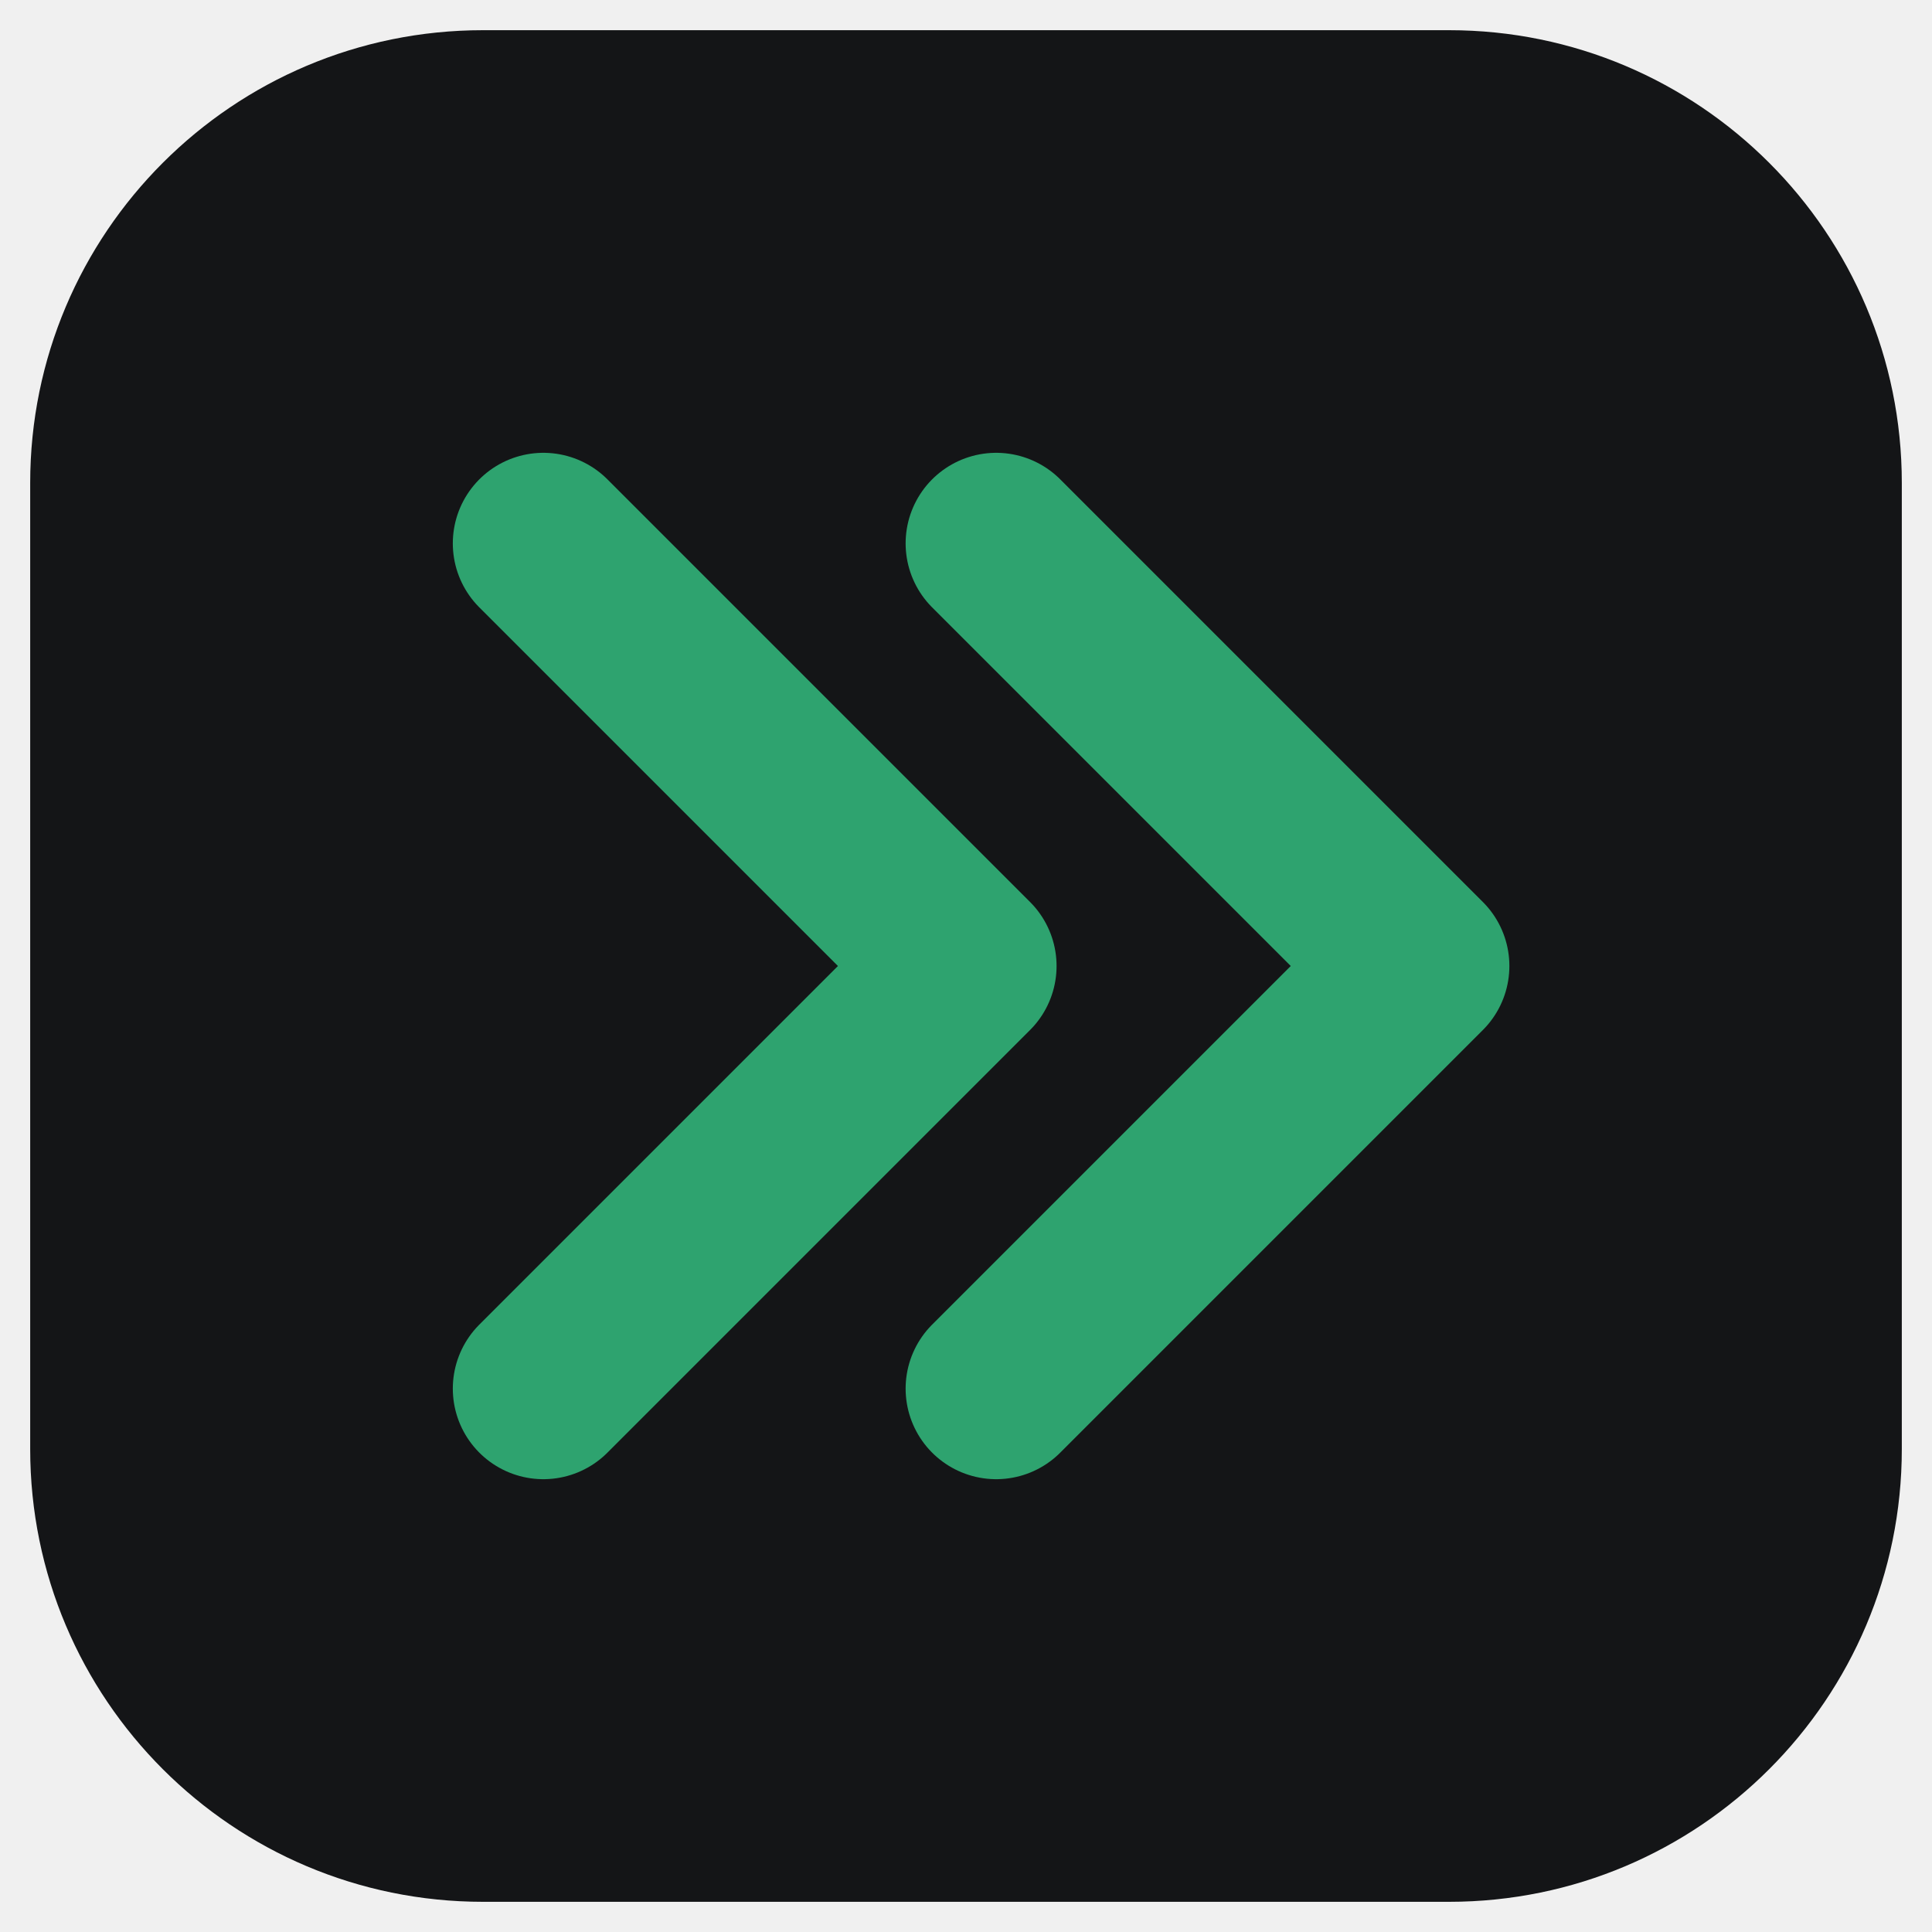
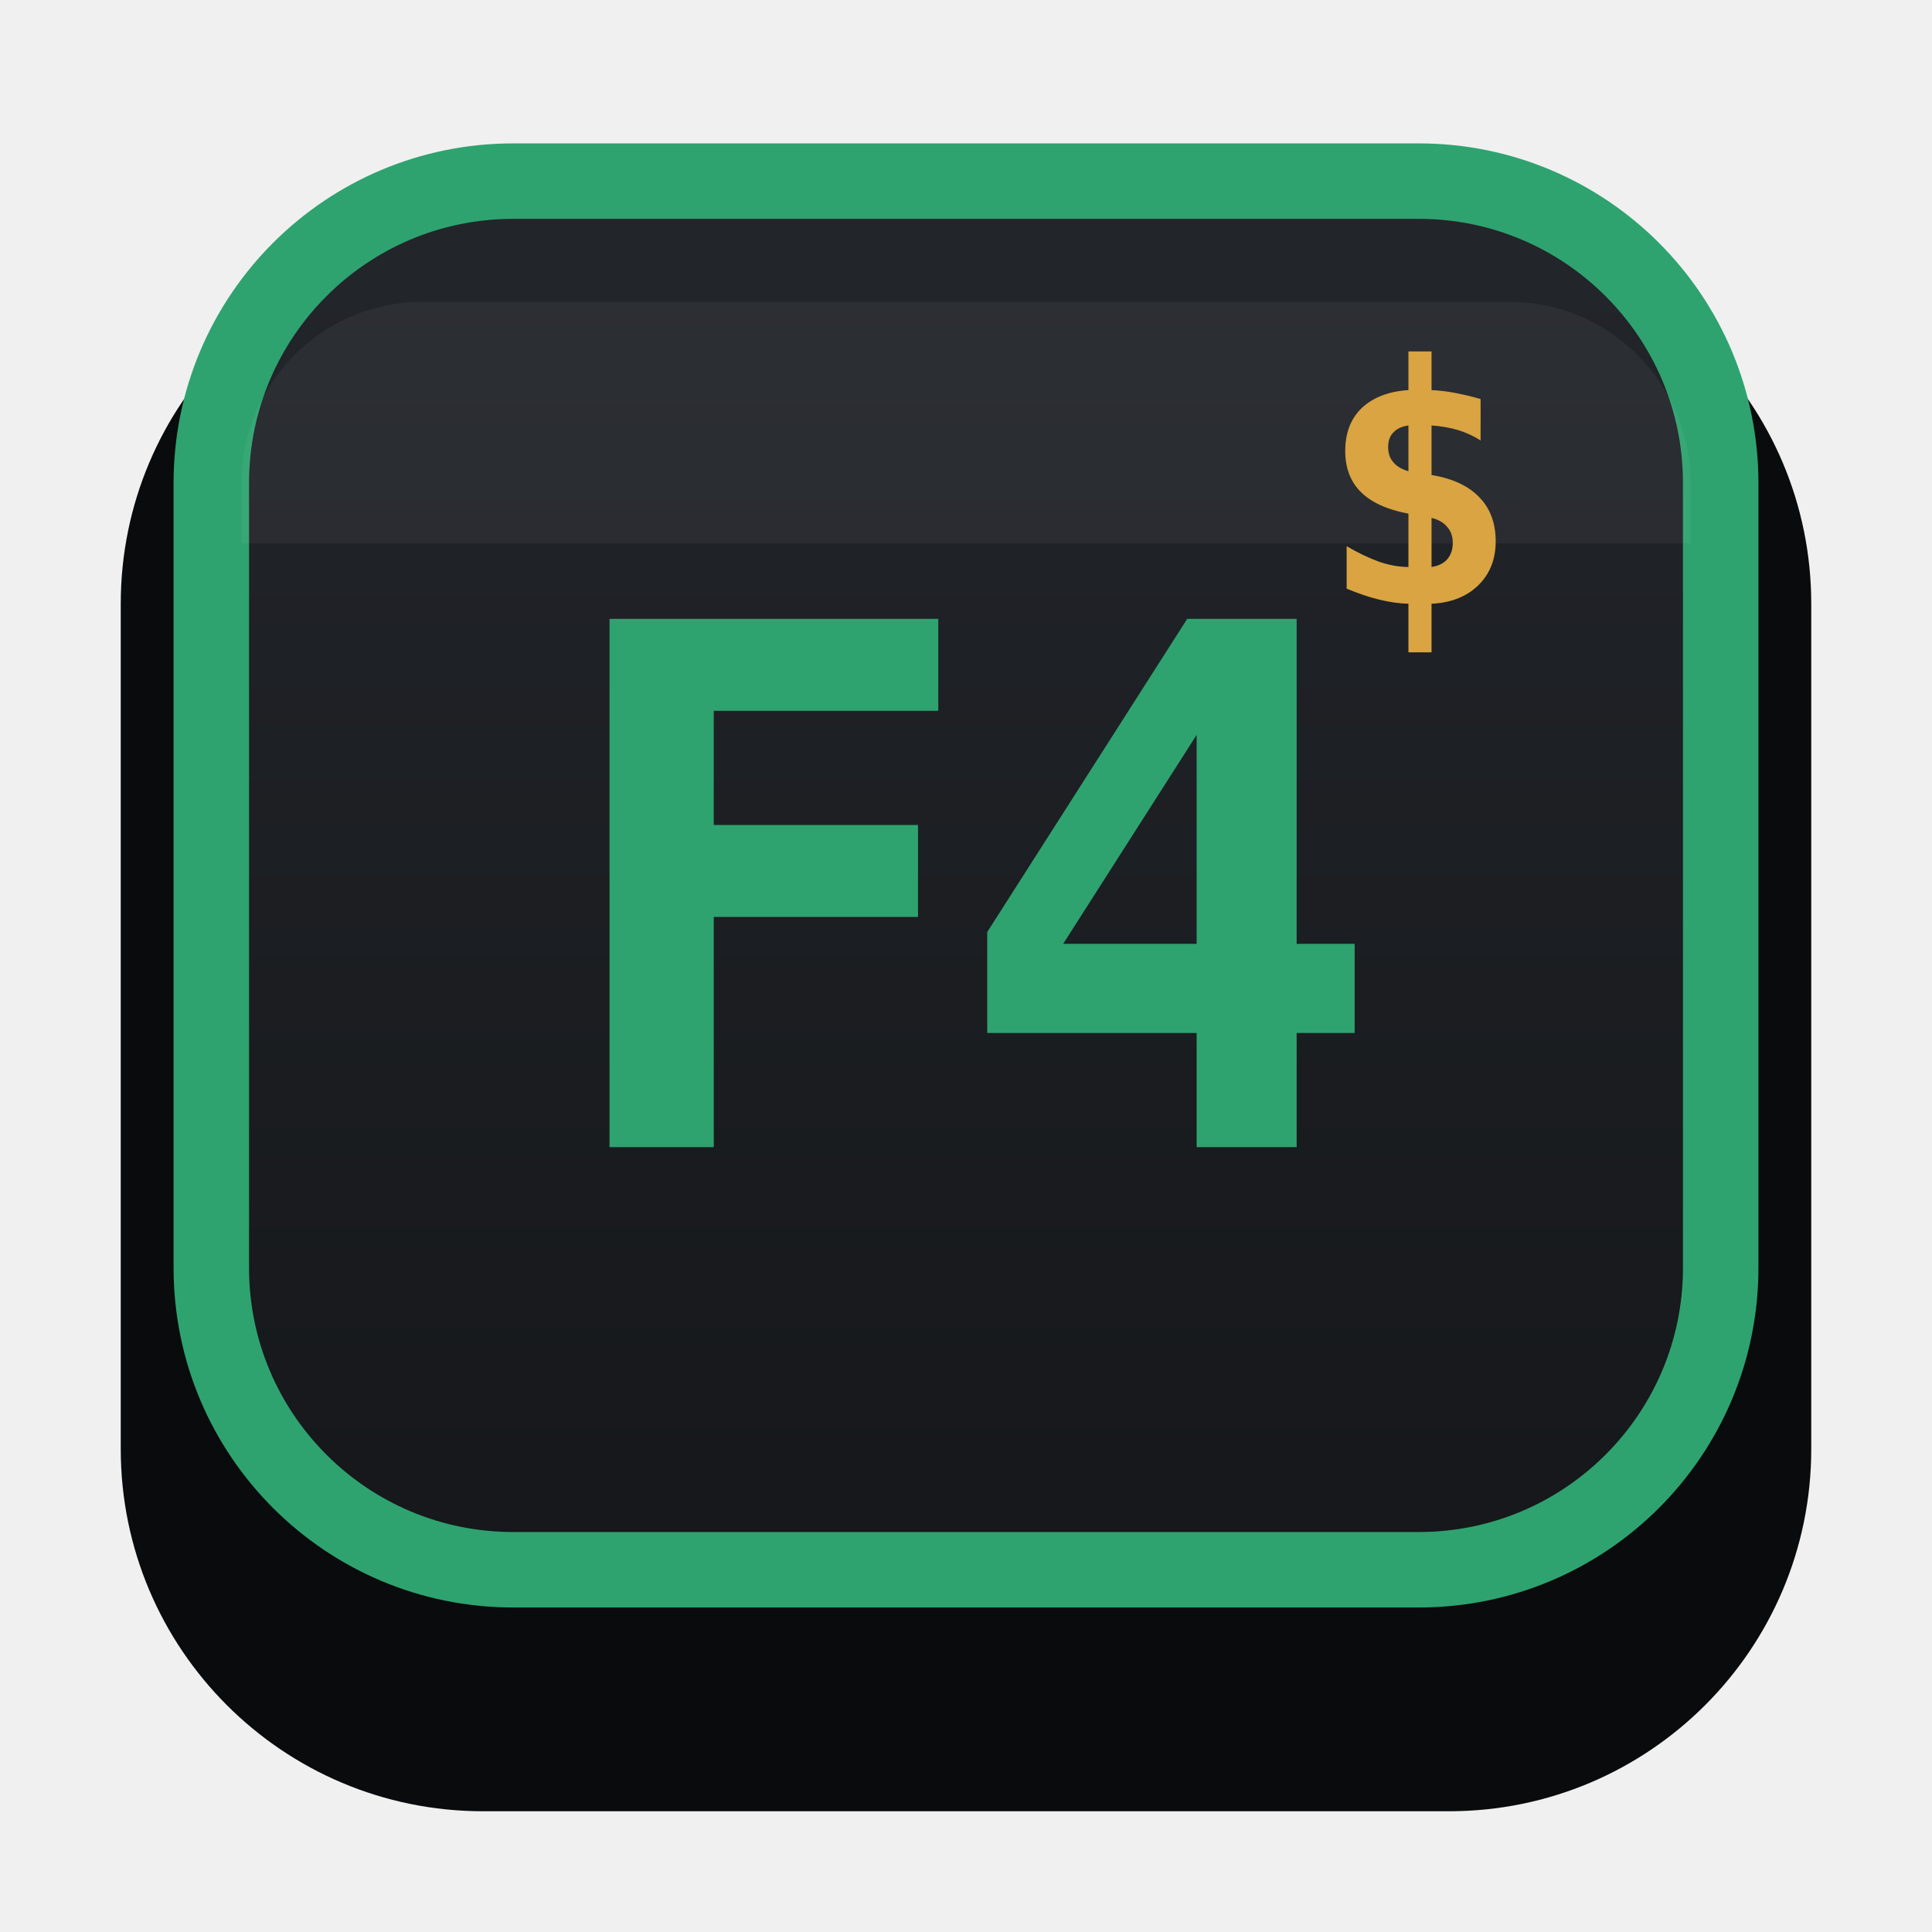
<svg xmlns="http://www.w3.org/2000/svg" viewBox="0 0 64 64">
-   <rect x="1" y="1" width="62" height="62" rx="15" fill="#141517" />
-   <path d="M18 18 L32 32 L18 46" fill="none" stroke="#2ea36f" stroke-width="6" stroke-linecap="round" stroke-linejoin="round" />
-   <path d="M33 18 L47 32 L33 46" fill="none" stroke="#2ea36f" stroke-width="6" stroke-linecap="round" stroke-linejoin="round" />
+   <defs>
+     <linearGradient id="keyface" x1="0" y1="0" x2="0" y2="1">
+       <stop offset="0" stop-color="#23262b" />
+       <stop offset="1" stop-color="#15171a" />
+     </linearGradient>
+   </defs>
+   <rect x="4" y="8" width="56" height="52" rx="12" fill="#0a0b0c" />
+   <rect x="7" y="6" width="50" height="46" rx="10" fill="url(#keyface)" stroke="#2ea36f" stroke-width="2.5" />
+   <path d="M14 10 h36 a6 6 0 0 1 6 6 v2 h-48 v-2 a6 6 0 0 1 6-6" fill="#ffffff" opacity=".05" />
+   <text x="32" y="38" text-anchor="middle" font-family="ui-monospace, 'JetBrains Mono', Menlo, monospace" font-weight="700" font-size="24" fill="#2ea36f" letter-spacing="-1">F4</text>
+   <text x="47" y="20" text-anchor="middle" font-family="ui-monospace, monospace" font-weight="700" font-size="11" fill="#d9a441">$</text>
</svg>
